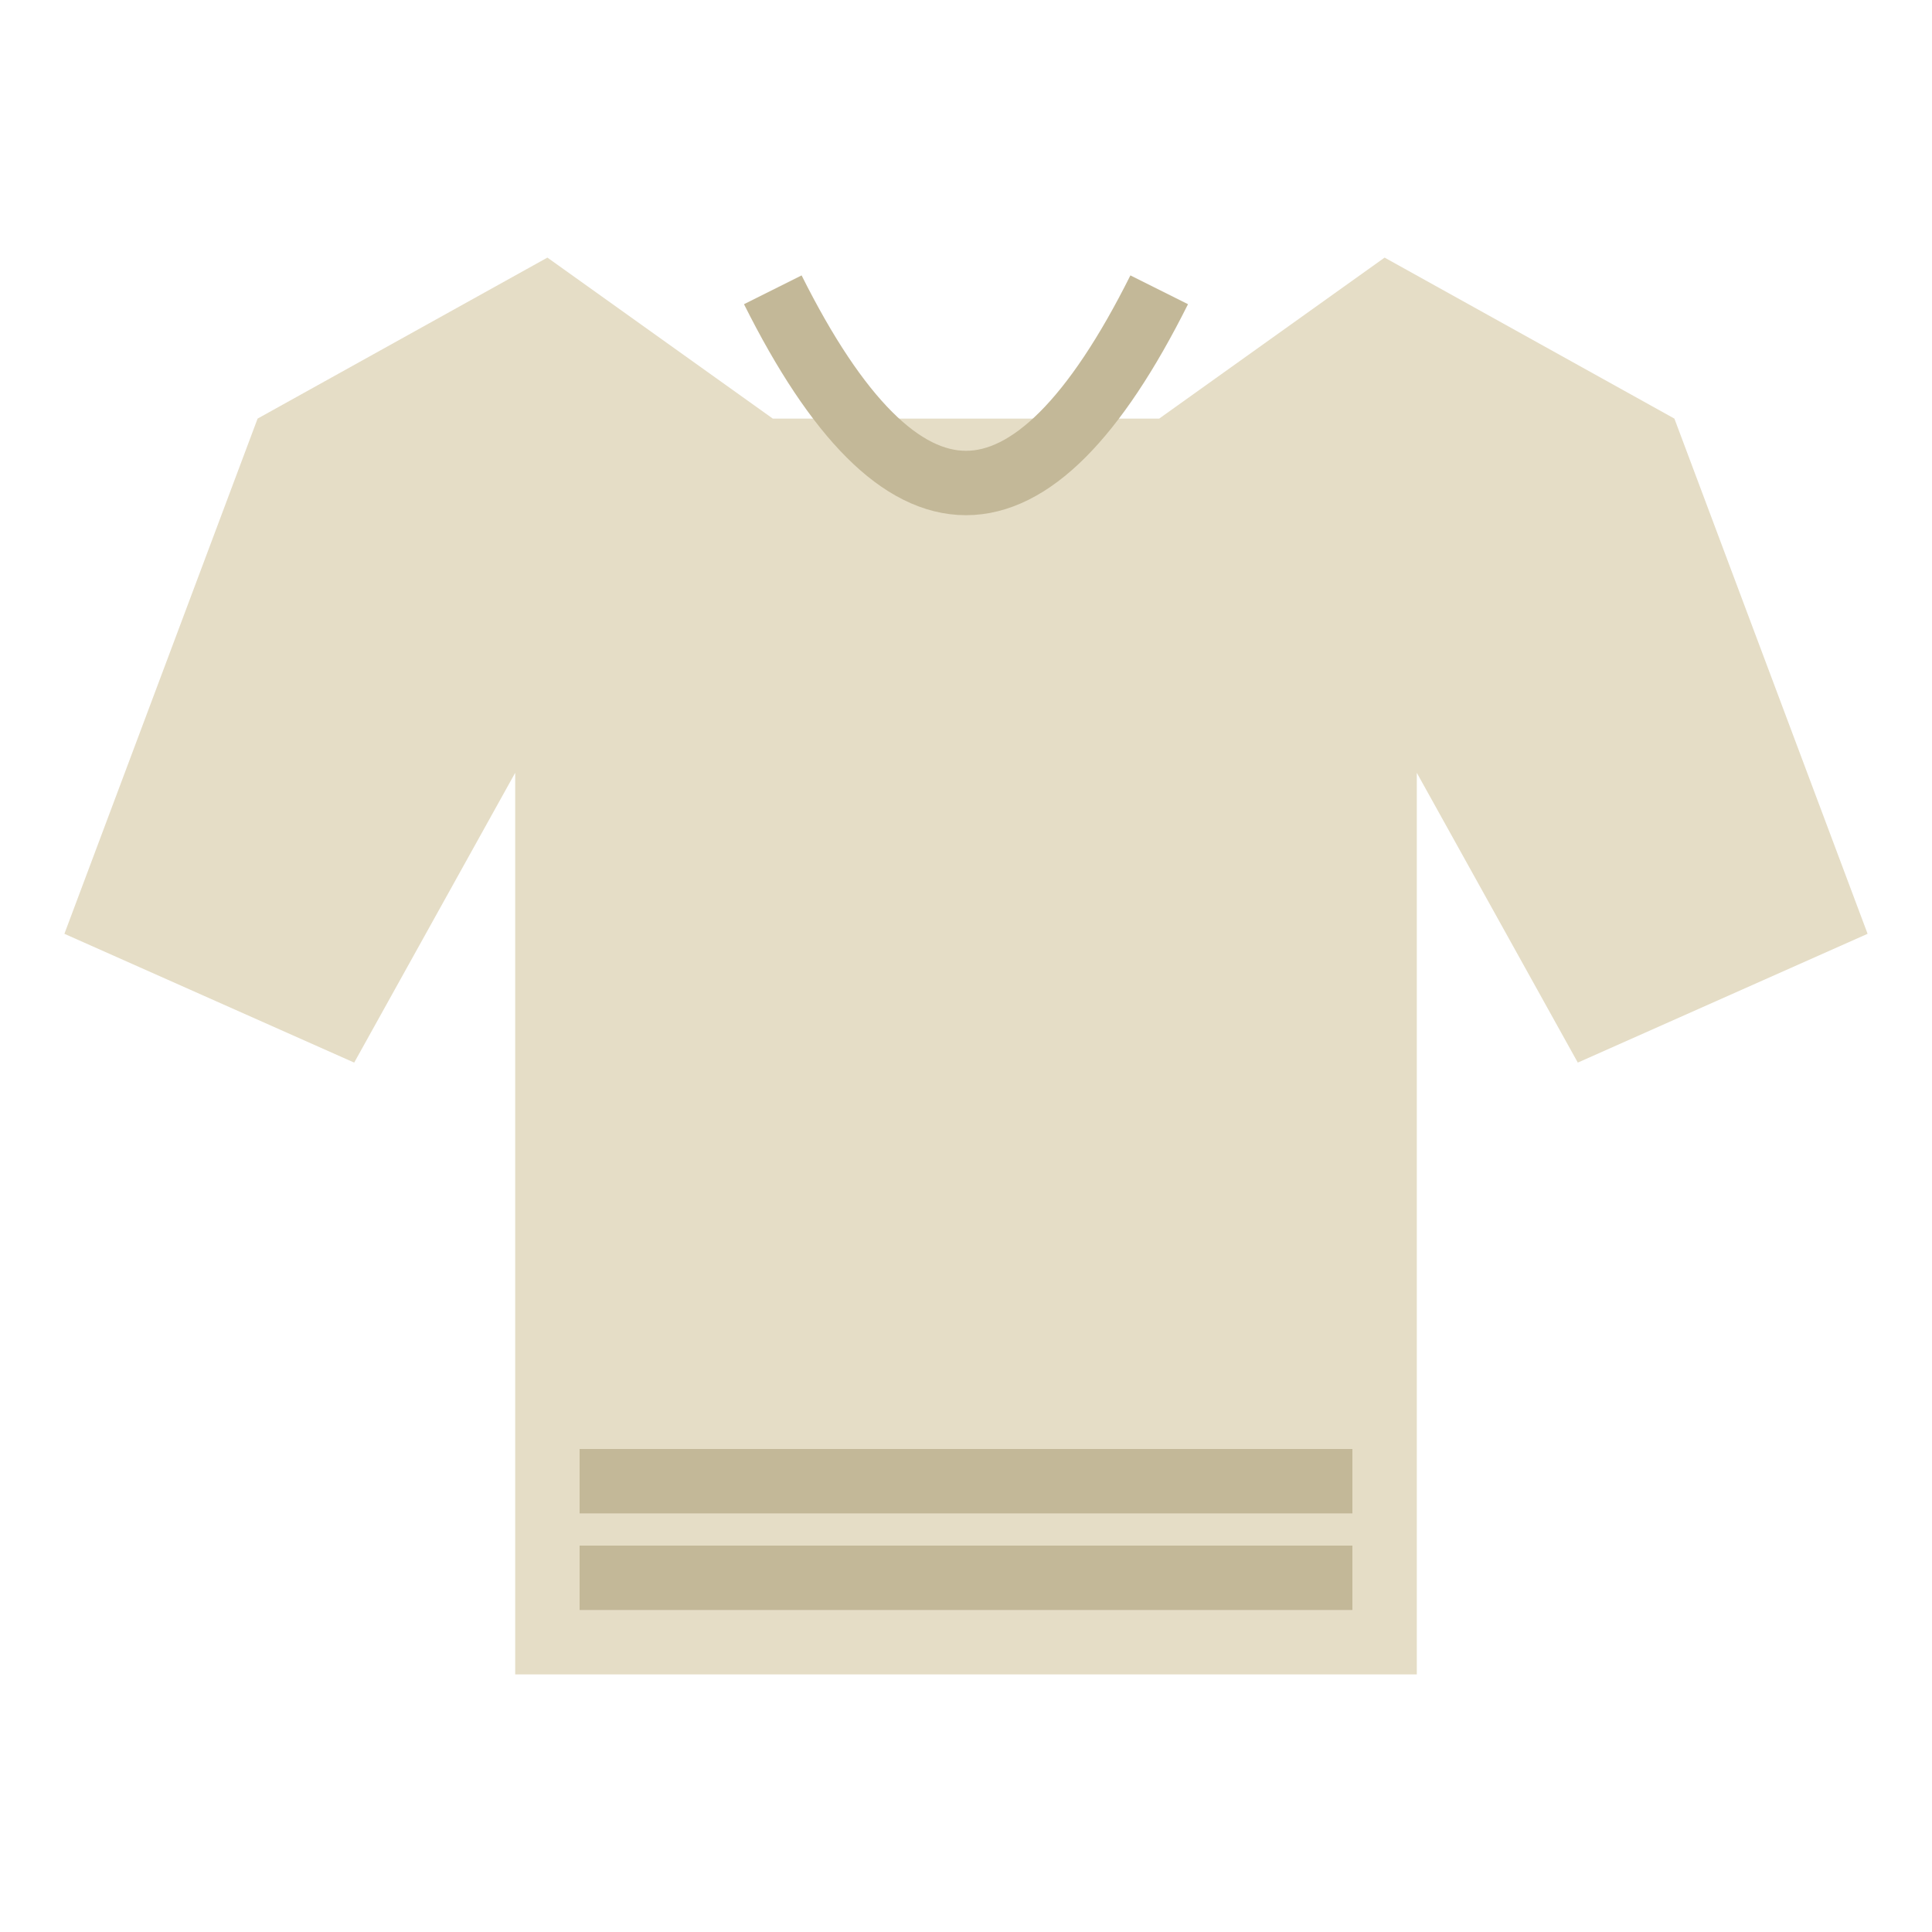
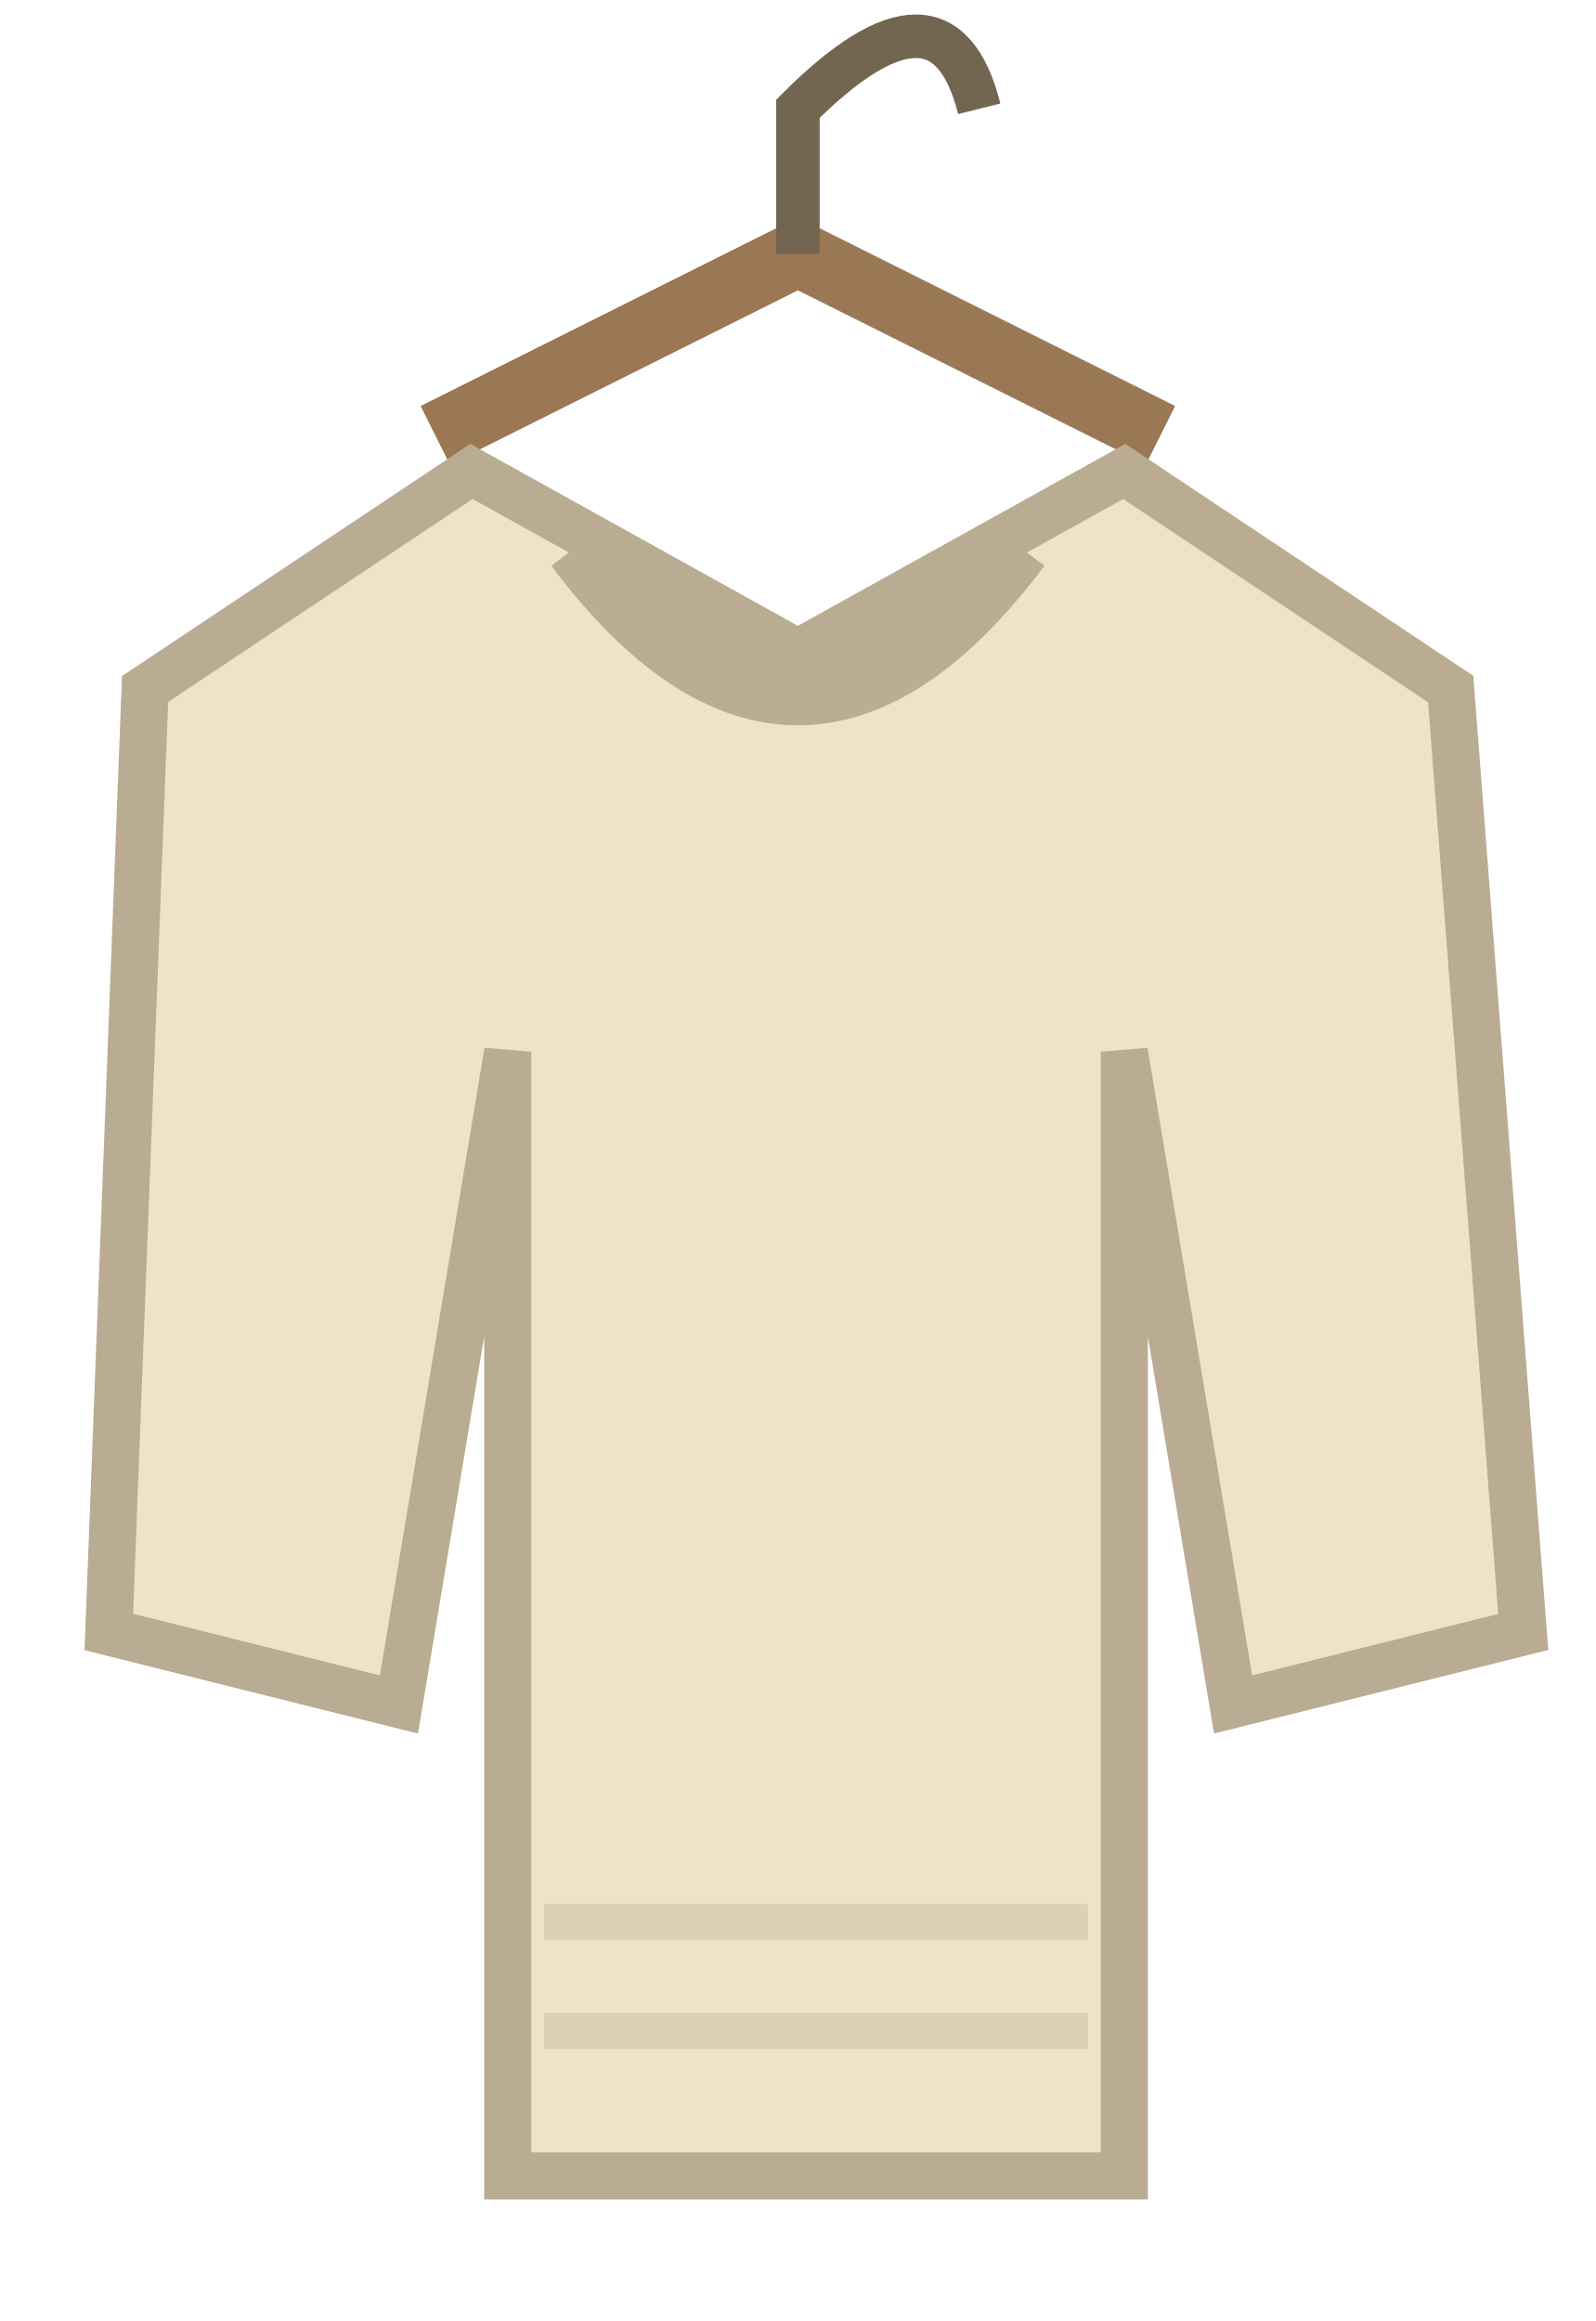
- <svg xmlns="http://www.w3.org/2000/svg" viewBox="0 0 60 60" role="img" aria-label="knit sample illustration">
-   <path d="M17 8 8 13 2 29l9 4 5-9v28h28V24l5 9 9-4-6-16-9-5-7 5h-12Z" fill="#e5ddc6" />
-   <path d="M24 9q6 12 12 0M18 46h24M18 49h24" fill="none" stroke="#c3b898" stroke-width="2" />
+ <svg xmlns="http://www.w3.org/2000/svg" viewBox="0 0 44 64" role="img" aria-label="knit generic long-sleeve illustration">
+   <g transform="translate(22 12)">
+     <path d="M-10 0 0-5 10 0" fill="none" stroke="#997853" stroke-width="1.8" />
+     <path d="M0-5v-4q4-4 5 0" fill="none" stroke="#726650" stroke-width="1.2" />
+     <path d="M-9 1-18 7-19 33-11 35-8 17-8 48H9V17l3 18 8-2-2-26-9-6-9 5Z" fill="#eee3c9" stroke="#b9ac92" stroke-width="1.3" />
+     <path d="M-7 41H8M-7 44H8" stroke="#b9ac92" opacity=".35" />
+     <path d="M-6 3q6 8 12 0" fill="none" stroke="#b9ad94" stroke-width="2" />
+   </g>
</svg>
